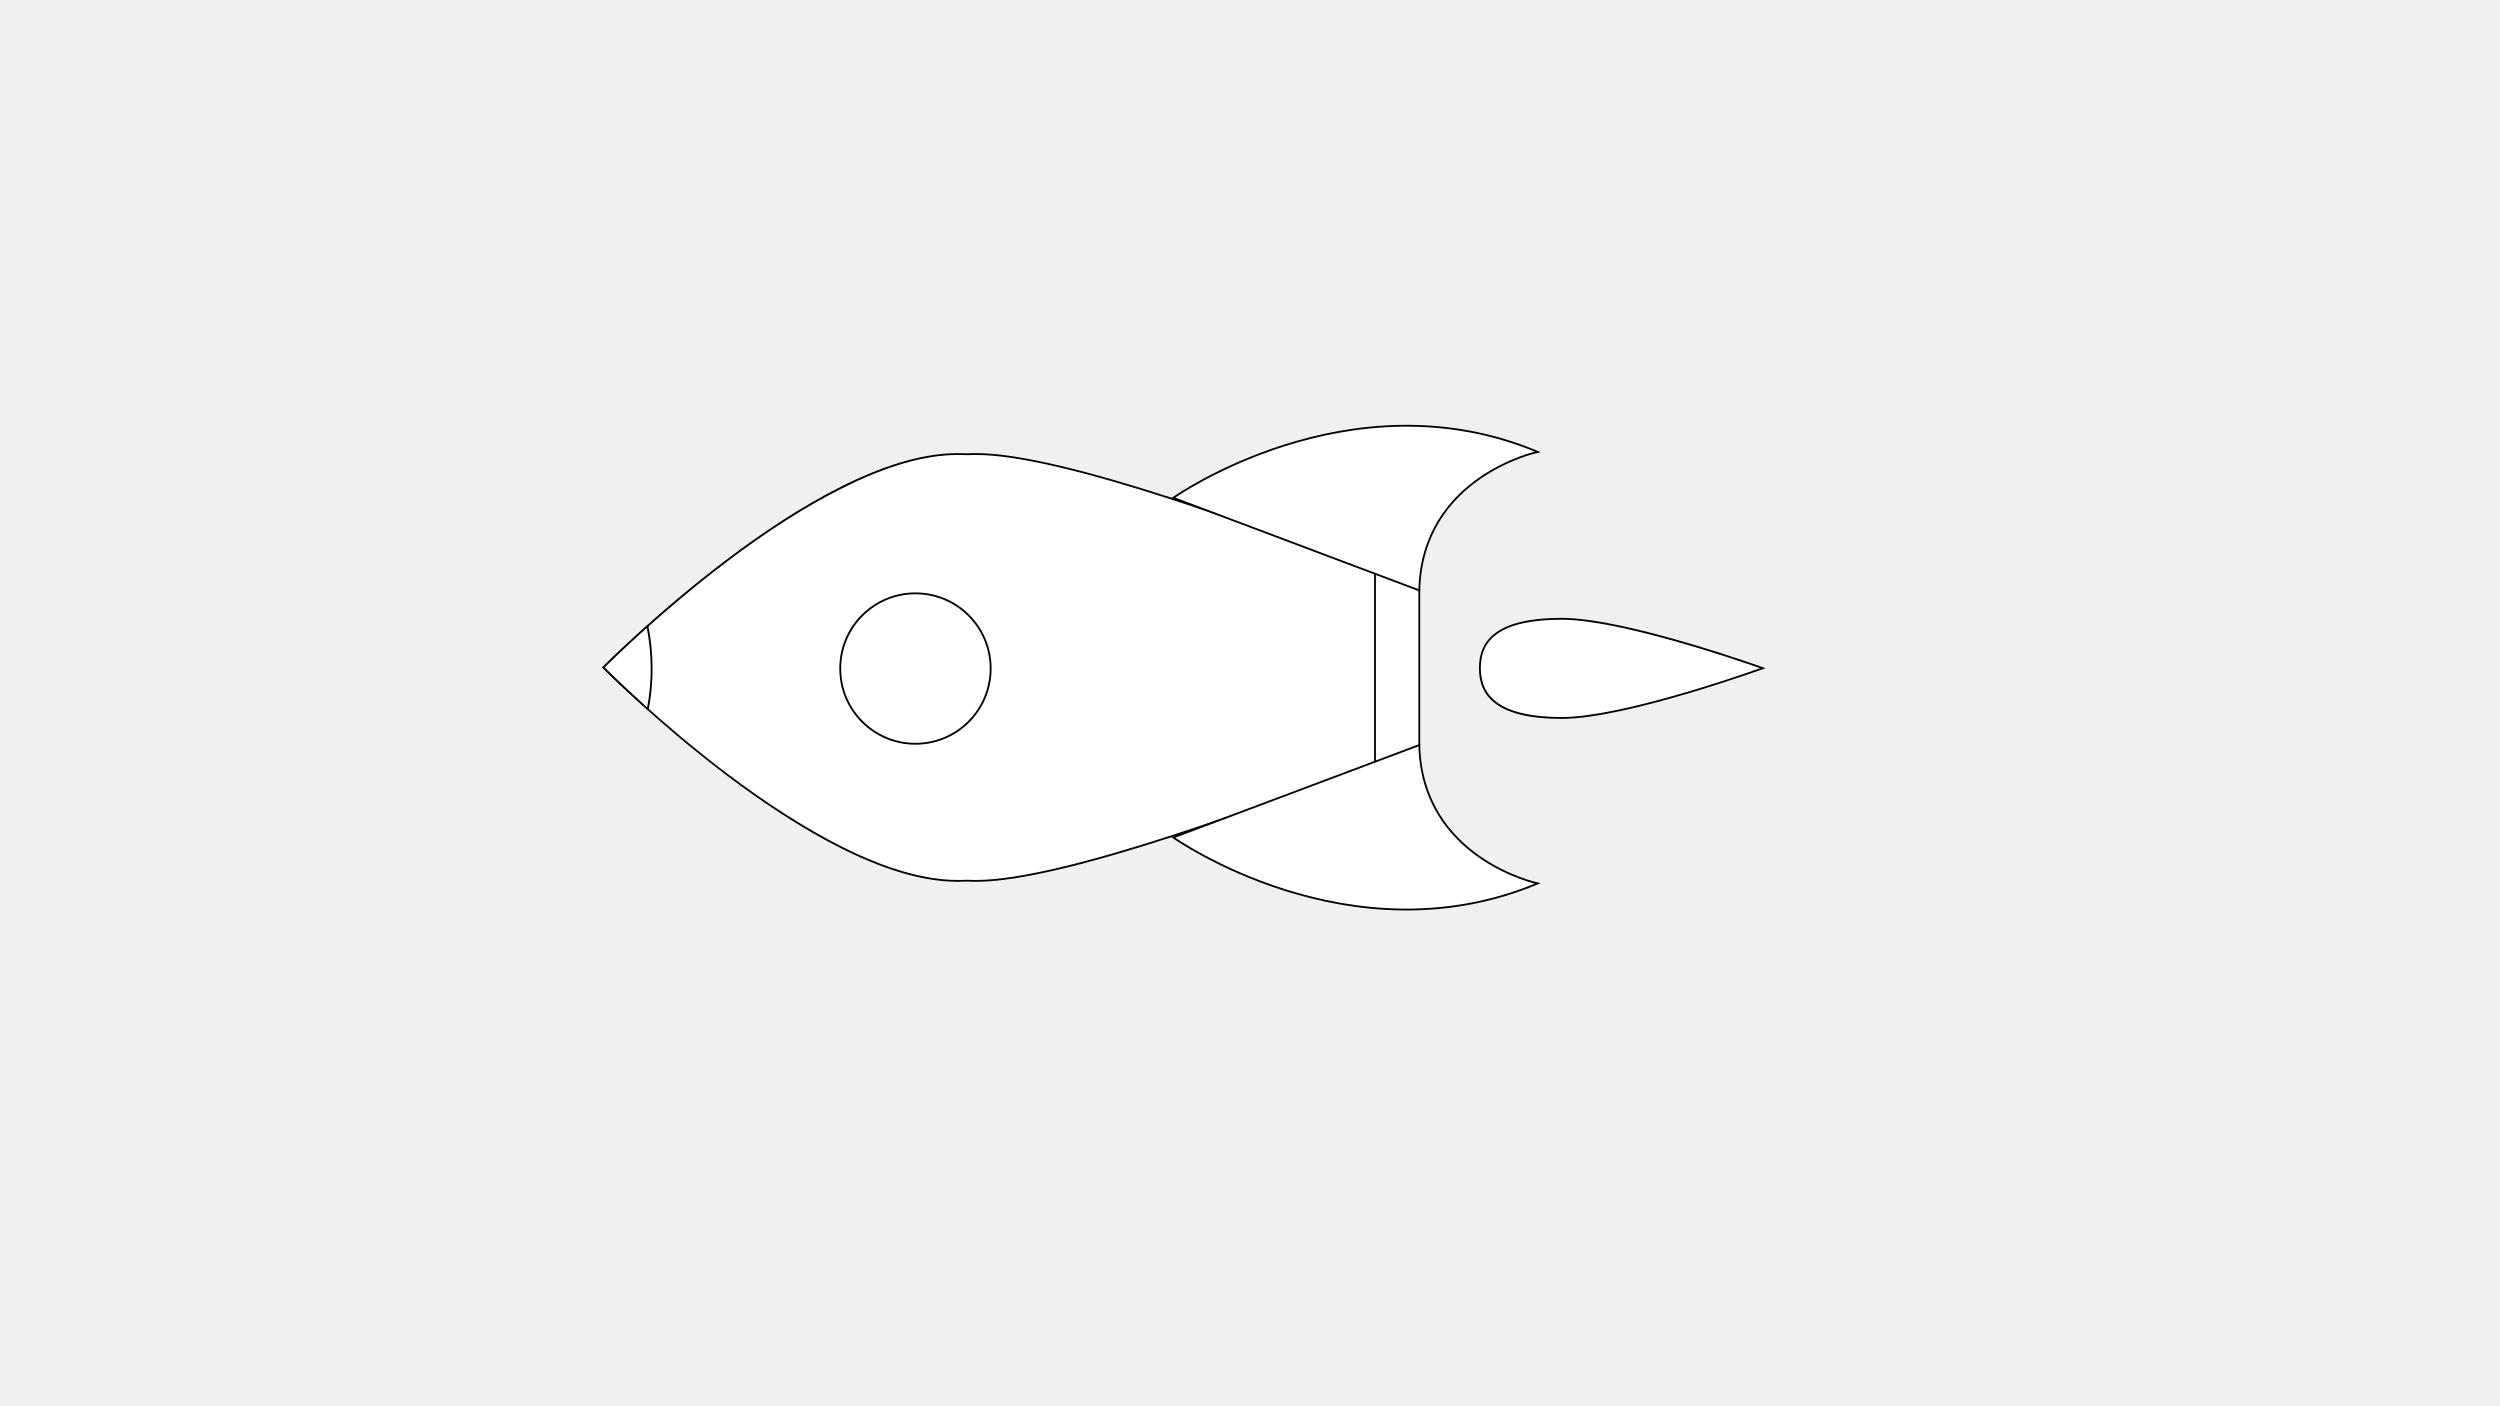
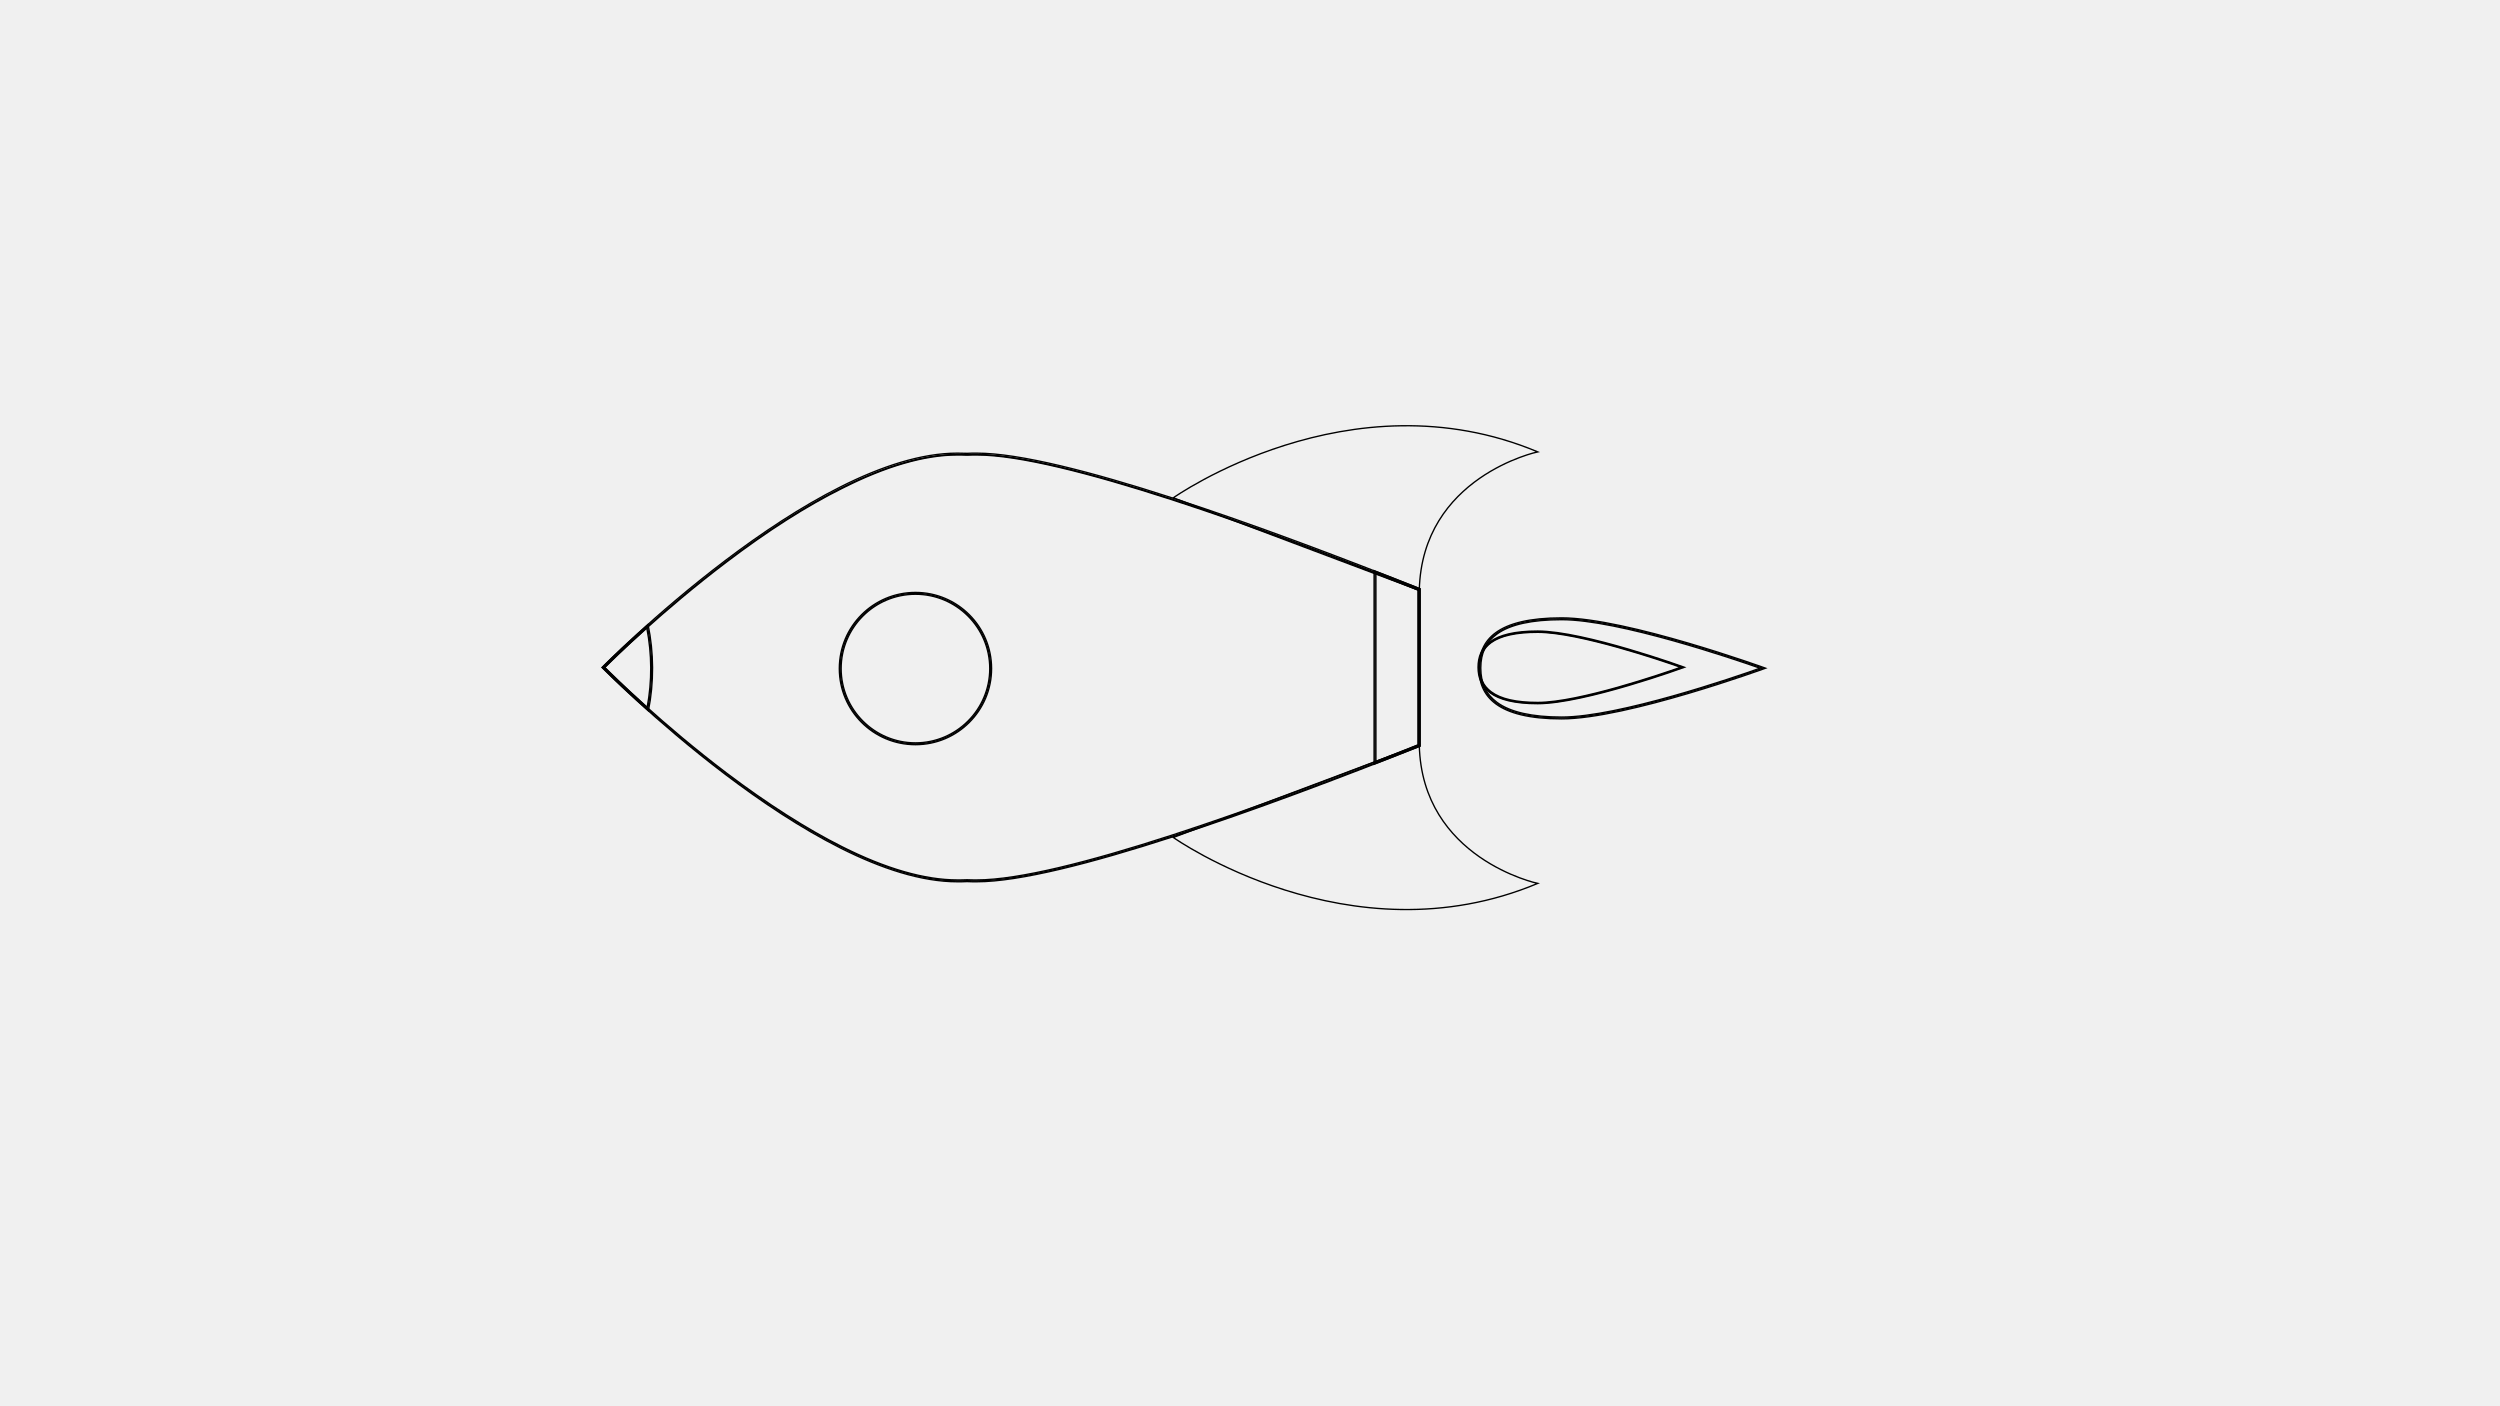
<svg xmlns="http://www.w3.org/2000/svg" version="1.1" id="Layer_1" x="0px" y="0px" viewBox="0 0 1366 768" style="enable-background:new 0 0 1366 768;" xml:space="preserve">
  <style type="text/css">
- 	.st0{fill:#FFFFFF;}
- 	.st1{fill:#FFFFFF;stroke:#000000;stroke-miterlimit:10;}
+ 	.st0{fill:none;stroke:#000000;stroke-width:0.75;stroke-miterlimit:10;}
</style>
  <g>
    <path class="st0" d="M533.8,481.3c-1.6,0-3.4,0-5.3-0.1c-2,0.1-3.7,0.1-5.4,0.1c-40.6,0-91.1-31.8-126.3-58.4   c-35.9-27.2-63.7-54.7-67.1-58.1c3.4-3.4,31.2-30.9,67.1-58.1c35.2-26.7,85.7-58.4,126.3-58.4c1.6,0,3.3,0,5.3,0.1   c2-0.1,3.7-0.1,5.4-0.1c46.1,0,156.8,40.2,241.6,73.9v85.3C690.6,441.1,579.9,481.3,533.8,481.3z" />
-     <path d="M523.1,248.6c1.6,0,3.3,0,5.3,0.1l0,0l0,0c2-0.1,3.7-0.1,5.3-0.1c46,0,156.4,40.1,241.1,73.8V407   c-84.8,33.7-195.1,73.8-241.1,73.8c-1.6,0-3.3,0-5.3-0.1l0,0l0,0c-2,0.1-3.7,0.1-5.3,0.1c-17.8,0-39.1-6.1-63.1-18.2   c-19.3-9.7-40.5-23.2-62.9-40.1c-34.9-26.4-62.1-53.1-66.7-57.8c4.6-4.6,31.8-31.3,66.7-57.7c22.4-17,43.6-30.5,62.9-40.1   C484.1,254.7,505.3,248.6,523.1,248.6 M523.1,247.6c-78.8,0-194.1,117.1-194.1,117.1s115.3,117.1,194.1,117.1c1.8,0,3.6,0,5.3-0.1   c1.8,0.1,3.5,0.1,5.3,0.1c46.5,0,158.2-40.7,242.1-74.1v-86c-83.9-33.4-195.7-74.1-242.1-74.1c-1.8,0-3.6,0-5.3,0.1   C526.7,247.7,524.9,247.6,523.1,247.6L523.1,247.6z" />
+     <path class="st0" d="M523.1,248.6c1.6,0,3.3,0,5.3,0.1l0,0l0,0c2-0.1,3.7-0.1,5.3-0.1c46,0,156.4,40.1,241.1,73.8V407   c-84.8,33.7-195.1,73.8-241.1,73.8c-1.6,0-3.3,0-5.3-0.1l0,0l0,0c-2,0.1-3.7,0.1-5.3,0.1c-17.8,0-39.1-6.1-63.1-18.2   c-19.3-9.7-40.5-23.2-62.9-40.1c-34.9-26.4-62.1-53.1-66.7-57.8c4.6-4.6,31.8-31.3,66.7-57.7c22.4-17,43.6-30.5,62.9-40.1   C484.1,254.7,505.3,248.6,523.1,248.6 M523.1,247.6c-78.8,0-194.1,117.1-194.1,117.1s115.3,117.1,194.1,117.1c1.8,0,3.6,0,5.3-0.1   c1.8,0.1,3.5,0.1,5.3,0.1c46.5,0,158.2-40.7,242.1-74.1v-86c-83.9-33.4-195.7-74.1-242.1-74.1c-1.8,0-3.6,0-5.3,0.1   C526.7,247.7,524.9,247.6,523.1,247.6L523.1,247.6z" />
  </g>
  <g>
-     <ellipse transform="matrix(0.2298 -0.9732 0.9732 0.2298 29.7769 768.1909)" class="st0" cx="500.2" cy="365.3" rx="41.1" ry="41.1" />
-     <path d="M500.2,324.7c22.4,0,40.6,18.2,40.6,40.6s-18.2,40.6-40.6,40.6c-22.4,0-40.6-18.2-40.6-40.6S477.8,324.7,500.2,324.7    M500.2,323.7c-23,0-41.6,18.6-41.6,41.6s18.6,41.6,41.6,41.6s41.6-18.6,41.6-41.6S523.2,323.7,500.2,323.7L500.2,323.7z" />
+     <ellipse transform="matrix(0.3827 -0.9239 0.9239 0.3827 -28.7486 687.6564)" class="st0" cx="500.2" cy="365.3" rx="41.1" ry="41.1" />
+     <path class="st0" d="M500.2,324.7c22.4,0,40.6,18.2,40.6,40.6s-18.2,40.6-40.6,40.6s-40.6-18.2-40.6-40.6S477.8,324.7,500.2,324.7    M500.2,323.7c-23,0-41.6,18.6-41.6,41.6s18.6,41.6,41.6,41.6s41.6-18.6,41.6-41.6S523.2,323.7,500.2,323.7L500.2,323.7z" />
  </g>
  <g>
    <path class="st0" d="M751.3,312.5c7.9,3.1,16,6.3,24.2,9.5v85.3c-8.1,3.2-16.2,6.4-24.2,9.5V312.5z" />
-     <path d="M751.8,313.3c7.6,3,15.4,6,23.2,9.1V407c-7.8,3.1-15.6,6.2-23.2,9.1V313.3 M750.8,311.8v105.8c8.6-3.3,17-6.7,25.2-9.9v-86   C767.8,318.5,759.4,315.1,750.8,311.8L750.8,311.8z" />
+     <path class="st0" d="M751.8,313.3c7.6,3,15.4,6,23.2,9.1V407c-7.8,3.1-15.6,6.2-23.2,9.1V313.3 M750.8,311.8v105.8   c8.6-3.3,17-6.7,25.2-9.9v-86C767.8,318.5,759.4,315.1,750.8,311.8L750.8,311.8z" />
  </g>
  <g>
    <path class="st0" d="M353.9,387.5c-13.4-12-22.4-20.9-24.2-22.8c1.8-1.8,10.7-10.7,24-22.6C356.8,357.2,356.9,372.4,353.9,387.5z" />
-     <path d="M353.4,343.1c2.8,14.4,2.9,29,0.2,43.4c-12.3-11.1-20.8-19.4-23.2-21.8C332.8,362.3,341.2,354,353.4,343.1 M354.1,341.2   C338.6,355,329,364.7,329,364.7s9.7,9.8,25.3,23.7C357.4,372.8,357.3,356.7,354.1,341.2L354.1,341.2z" />
+     <path class="st0" d="M353.4,343.1c2.8,14.4,2.9,29,0.2,43.4c-12.3-11.1-20.8-19.4-23.2-21.8C332.8,362.3,341.2,354,353.4,343.1    M354.1,341.2C338.6,355,329,364.7,329,364.7s9.7,9.8,25.3,23.7C357.4,372.8,357.3,356.7,354.1,341.2L354.1,341.2z" />
  </g>
-   <path class="st1" d="M775.5,322.6L641.1,272c0,0,96.3-68.2,199.1-25.1C840.2,246.9,776.9,260.4,775.5,322.6z" />
-   <path class="st1" d="M775.5,407.1l-134.4,50.5c0,0,96.3,68.2,199.1,25.1C840.2,482.7,776.9,469.2,775.5,407.1z" />
+   <path class="st0" d="M775.5,322.6L641.1,272c0,0,96.3-68.2,199.1-25.1C840.2,246.9,776.9,260.4,775.5,322.6z" />
+   <path class="st0" d="M775.5,407.1l-134.4,50.5c0,0,96.3,68.2,199.1,25.1C840.2,482.7,776.9,469.2,775.5,407.1z" />
  <g>
    <path class="st0" d="M853.3,392.3c-30.1,0-44.7-8.9-44.7-27.2c0-18.1,14.6-27,44.7-27c32.4,0,99.7,23.3,109.9,27   C953,368.7,885.8,392.3,853.3,392.3z" />
-     <path d="M853.3,338.6c31.2,0,94.7,21.7,108.4,26.5c-13.7,4.9-77.2,26.7-108.4,26.7c-16.2,0-28.1-2.7-35.3-8   c-6-4.4-8.9-10.5-8.9-18.8c0-8.2,2.9-14.3,8.9-18.6C825.2,341.2,837.1,338.6,853.3,338.6 M853.3,337.6c-35.5,0-45.2,12.2-45.2,27.5   c0,15.2,9.7,27.7,45.2,27.7s111.4-27.7,111.4-27.7S888.8,337.6,853.3,337.6L853.3,337.6z" />
+     <path class="st0" d="M853.3,338.6c31.2,0,94.7,21.7,108.4,26.5c-13.7,4.9-77.2,26.7-108.4,26.7c-16.2,0-28.1-2.7-35.3-8   c-6-4.4-8.9-10.5-8.9-18.8c0-8.2,2.9-14.3,8.9-18.6C825.2,341.2,837.1,338.6,853.3,338.6 M853.3,337.6c-35.5,0-45.2,12.2-45.2,27.5   c0,15.2,9.7,27.7,45.2,27.7s111.4-27.7,111.4-27.7S888.8,337.6,853.3,337.6L853.3,337.6z" />
+   </g>
+   <g>
+     <path class="st0" d="M840.2,384.2c-21.7,0-32.2-6.4-32.2-19.6c0-13,10.5-19.4,32.2-19.4c23.3,0,71.8,16.8,79.1,19.4   C912,367.2,863.6,384.2,840.2,384.2z" />
+     <path class="st0" d="M840.2,345.5c22.5,0,68.2,15.6,78.1,19.1c-9.9,3.5-55.6,19.2-78.1,19.2c-11.7,0-20.2-1.9-25.4-5.8   c-4.3-3.2-6.4-7.6-6.4-13.5c0-5.9,2.1-10.3,6.4-13.4C819.9,347.4,828.5,345.5,840.2,345.5 M840.2,344.8c-25.6,0-32.6,8.8-32.6,19.8   c0,10.9,7,19.9,32.6,19.9c25.6,0,80.2-19.9,80.2-19.9S865.7,344.8,840.2,344.8L840.2,344.8z" />
  </g>
</svg>
